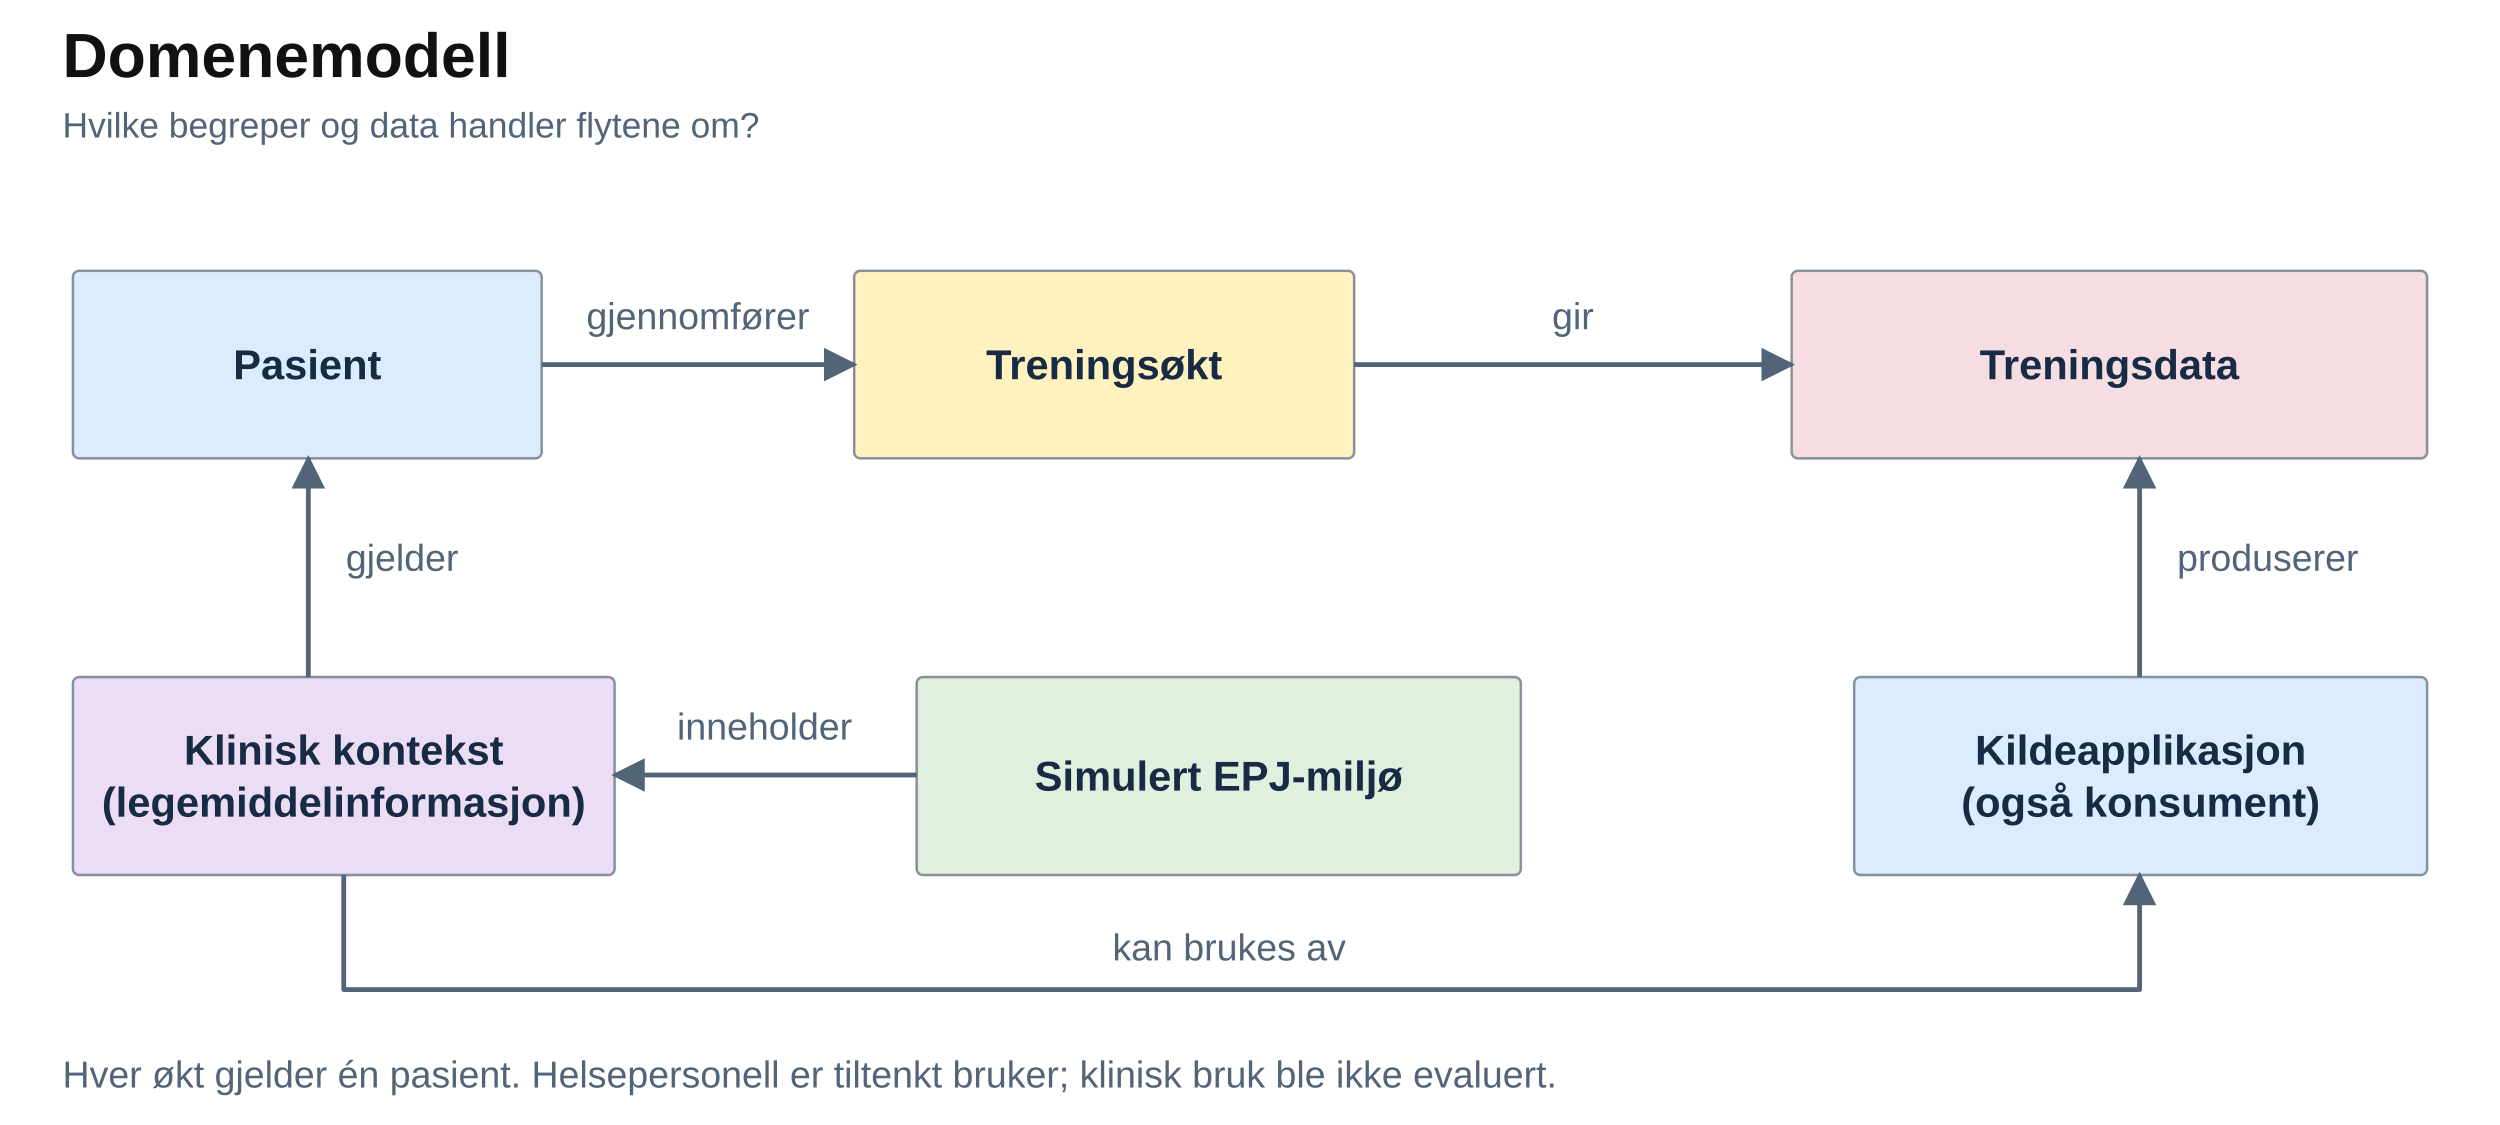
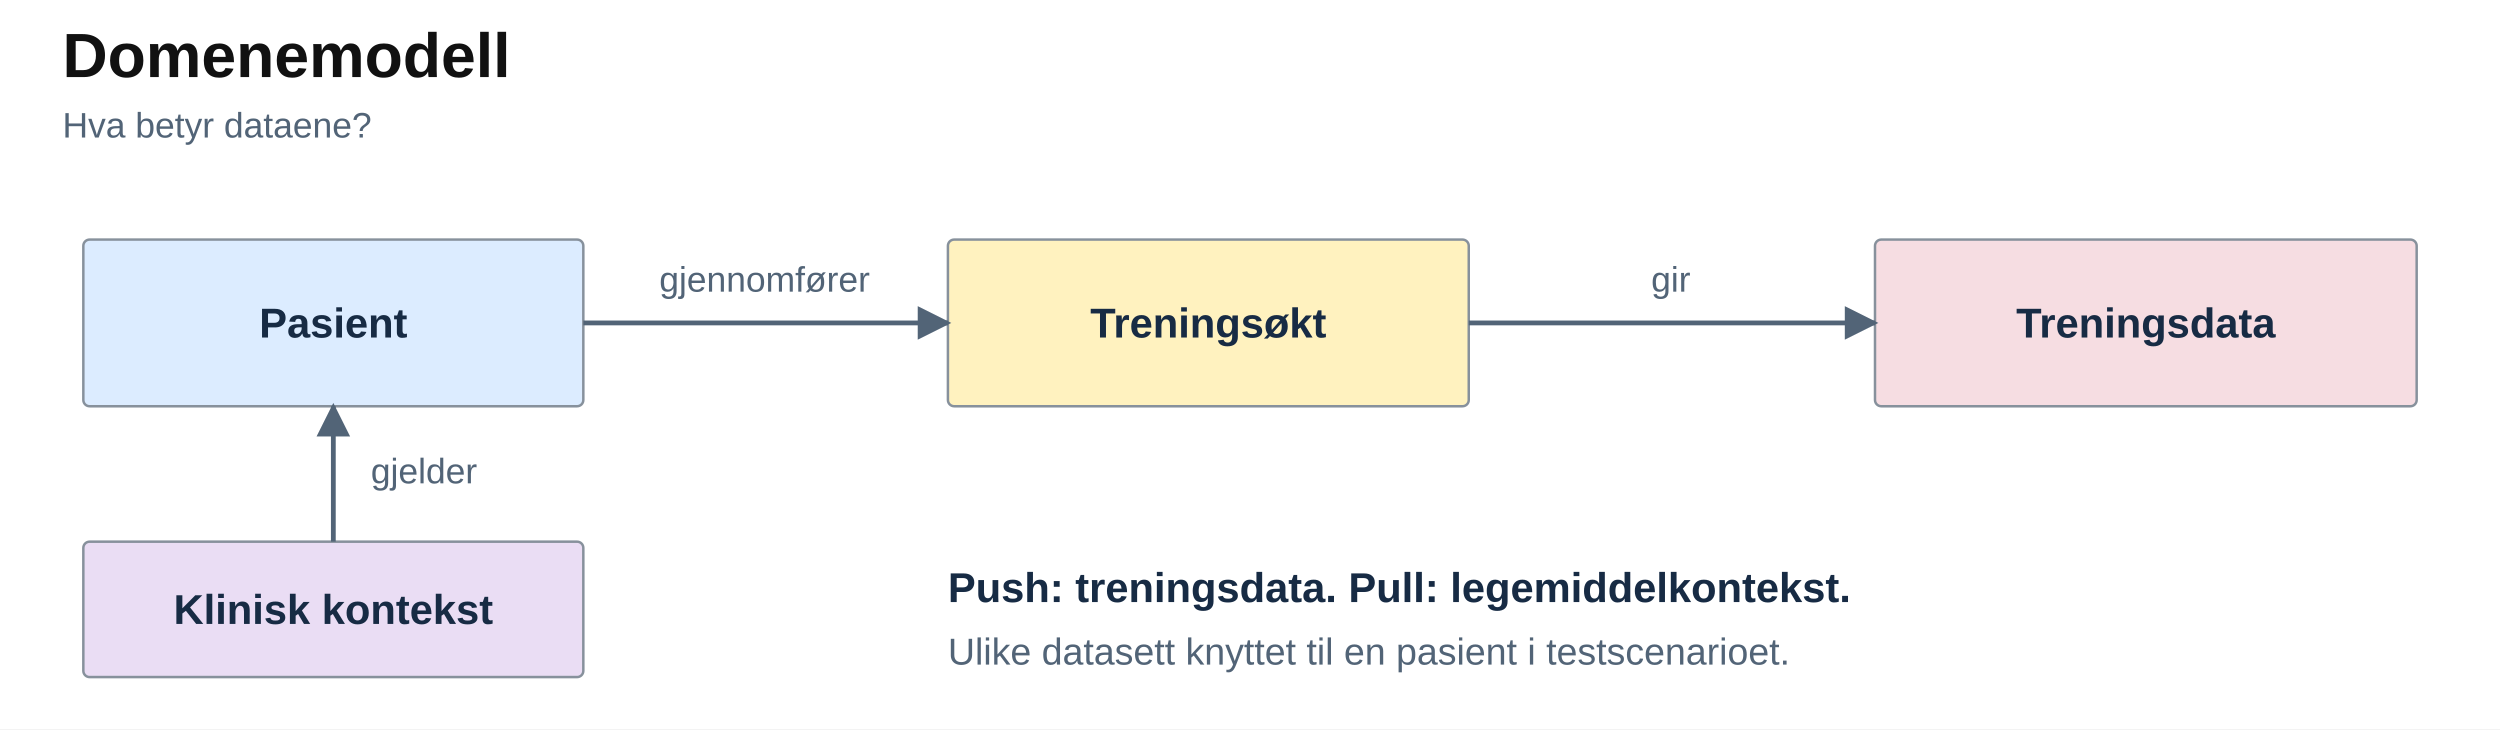
- <svg xmlns="http://www.w3.org/2000/svg" width="1200" height="540" viewBox="0 0 1200 540" role="img" aria-labelledby="title desc">
+ <svg xmlns="http://www.w3.org/2000/svg" width="1200" height="350" viewBox="0 0 1200 350" role="img" aria-labelledby="title desc">
  <defs>
    <marker id="neutral" viewBox="0 0 10 10" refX="9" refY="5" markerWidth="7" markerHeight="7" orient="auto-start-reverse">
      <path d="M 0 0 L 10 5 L 0 10 z" fill="#526477" />
    </marker>
    <marker id="push" viewBox="0 0 10 10" refX="9" refY="5" markerWidth="7" markerHeight="7" orient="auto-start-reverse">
      <path d="M 0 0 L 10 5 L 0 10 z" fill="#a54b13" />
    </marker>
    <marker id="pull" viewBox="0 0 10 10" refX="9" refY="5" markerWidth="7" markerHeight="7" orient="auto-start-reverse">
      <path d="M 0 0 L 10 5 L 0 10 z" fill="#08776f" />
    </marker>
  </defs>
  <g font-family="Arial, Helvetica, sans-serif">
-     <rect width="1200" height="540" rx="0" fill="#ffffff" />
+     <rect width="1200" height="350" rx="0" fill="#ffffff" />
    <text x="30" y="37" font-size="30" fill="#111111" font-weight="700" text-anchor="start">Domenemodell</text>
-     <text x="30" y="66" font-size="17" fill="#526477" font-weight="400" text-anchor="start">Hvilke begreper og data handler flytene om?</text>
-     <rect x="35" y="130" width="225" height="90" rx="3" fill="#dcecff" stroke="#87919c" stroke-width="1.2" />
-     <text x="147.5" y="182.0" font-size="20" fill="#172b44" font-weight="700" text-anchor="middle">Pasient</text>
-     <rect x="410" y="130" width="240" height="90" rx="3" fill="#fff2bf" stroke="#87919c" stroke-width="1.2" />
-     <text x="530.0" y="182.0" font-size="20" fill="#172b44" font-weight="700" text-anchor="middle">Treningsøkt</text>
-     <rect x="860" y="130" width="305" height="90" rx="3" fill="#f6dde2" stroke="#87919c" stroke-width="1.2" />
-     <text x="1012.5" y="182.0" font-size="20" fill="#172b44" font-weight="700" text-anchor="middle">Treningsdata</text>
-     <rect x="35" y="325" width="260" height="95" rx="3" fill="#eaddf4" stroke="#87919c" stroke-width="1.2" />
-     <text x="165.0" y="367.0" font-size="20" fill="#172b44" font-weight="700" text-anchor="middle">Klinisk kontekst</text>
-     <text x="165.0" y="392.0" font-size="20" fill="#172b44" font-weight="700" text-anchor="middle">(legemiddelinformasjon)</text>
-     <rect x="440" y="325" width="290" height="95" rx="3" fill="#dff0df" stroke="#87919c" stroke-width="1.2" />
-     <text x="585.0" y="379.5" font-size="20" fill="#172b44" font-weight="700" text-anchor="middle">Simulert EPJ-miljø</text>
-     <rect x="890" y="325" width="275" height="95" rx="3" fill="#dcecff" stroke="#87919c" stroke-width="1.2" />
-     <text x="1027.5" y="367.0" font-size="20" fill="#172b44" font-weight="700" text-anchor="middle">Kildeapplikasjon</text>
-     <text x="1027.5" y="392.0" font-size="20" fill="#172b44" font-weight="700" text-anchor="middle">(også konsument)</text>
-     <polyline points="260,175 410,175" fill="none" stroke="#526477" stroke-width="2.3" stroke-linejoin="round" marker-end="url(#neutral)" />
-     <text x="335" y="158" font-size="18" fill="#526477" font-weight="400" text-anchor="middle">gjennomfører</text>
-     <polyline points="650,175 860,175" fill="none" stroke="#526477" stroke-width="2.3" stroke-linejoin="round" marker-end="url(#neutral)" />
-     <text x="755" y="158" font-size="18" fill="#526477" font-weight="400" text-anchor="middle">gir</text>
-     <polyline points="148,325 148,220" fill="none" stroke="#526477" stroke-width="2.3" stroke-linejoin="round" marker-end="url(#neutral)" />
-     <text x="166" y="274" font-size="18" fill="#526477" font-weight="400" text-anchor="start">gjelder</text>
-     <polyline points="440,372 295,372" fill="none" stroke="#526477" stroke-width="2.3" stroke-linejoin="round" marker-end="url(#neutral)" />
-     <text x="367" y="355" font-size="18" fill="#526477" font-weight="400" text-anchor="middle">inneholder</text>
-     <polyline points="1027,325 1027,220" fill="none" stroke="#526477" stroke-width="2.3" stroke-linejoin="round" marker-end="url(#neutral)" />
-     <text x="1045" y="274" font-size="18" fill="#526477" font-weight="400" text-anchor="start">produserer</text>
-     <polyline points="165,420 165,475 1027,475 1027,420" fill="none" stroke="#526477" stroke-width="2.3" stroke-linejoin="round" marker-end="url(#neutral)" />
-     <text x="590" y="461" font-size="18" fill="#526477" font-weight="400" text-anchor="middle">kan brukes av</text>
-     <text x="30" y="522" font-size="18" fill="#526477" font-weight="400" text-anchor="start">Hver økt gjelder én pasient. Helsepersonell er tiltenkt bruker; klinisk bruk ble ikke evaluert.</text>
+     <text x="30" y="66" font-size="17" fill="#526477" font-weight="400" text-anchor="start">Hva betyr dataene?</text>
+     <rect x="40" y="115" width="240" height="80" rx="3" fill="#dcecff" stroke="#87919c" stroke-width="1.2" />
+     <text x="160.0" y="162.0" font-size="20" fill="#172b44" font-weight="700" text-anchor="middle">Pasient</text>
+     <rect x="455" y="115" width="250" height="80" rx="3" fill="#fff2bf" stroke="#87919c" stroke-width="1.2" />
+     <text x="580.0" y="162.0" font-size="20" fill="#172b44" font-weight="700" text-anchor="middle">Treningsøkt</text>
+     <rect x="900" y="115" width="260" height="80" rx="3" fill="#f6dde2" stroke="#87919c" stroke-width="1.2" />
+     <text x="1030.0" y="162.0" font-size="20" fill="#172b44" font-weight="700" text-anchor="middle">Treningsdata</text>
+     <rect x="40" y="260" width="240" height="65" rx="3" fill="#eaddf4" stroke="#87919c" stroke-width="1.2" />
+     <text x="160.0" y="299.5" font-size="20" fill="#172b44" font-weight="700" text-anchor="middle">Klinisk kontekst</text>
+     <polyline points="280,155 455,155" fill="none" stroke="#526477" stroke-width="2.3" stroke-linejoin="round" marker-end="url(#neutral)" />
+     <text x="367" y="140" font-size="17" fill="#526477" font-weight="400" text-anchor="middle">gjennomfører</text>
+     <polyline points="705,155 900,155" fill="none" stroke="#526477" stroke-width="2.3" stroke-linejoin="round" marker-end="url(#neutral)" />
+     <text x="802" y="140" font-size="17" fill="#526477" font-weight="400" text-anchor="middle">gir</text>
+     <polyline points="160,260 160,195" fill="none" stroke="#526477" stroke-width="2.3" stroke-linejoin="round" marker-end="url(#neutral)" />
+     <text x="178" y="232" font-size="17" fill="#526477" font-weight="400" text-anchor="start">gjelder</text>
+     <text x="455" y="289" font-size="20" fill="#172b44" font-weight="700" text-anchor="start">Push: treningsdata. Pull: legemiddelkontekst.</text>
+     <text x="455" y="319" font-size="18" fill="#526477" font-weight="400" text-anchor="start">Ulike datasett knyttet til en pasient i testscenarioet.</text>
  </g>
</svg>
